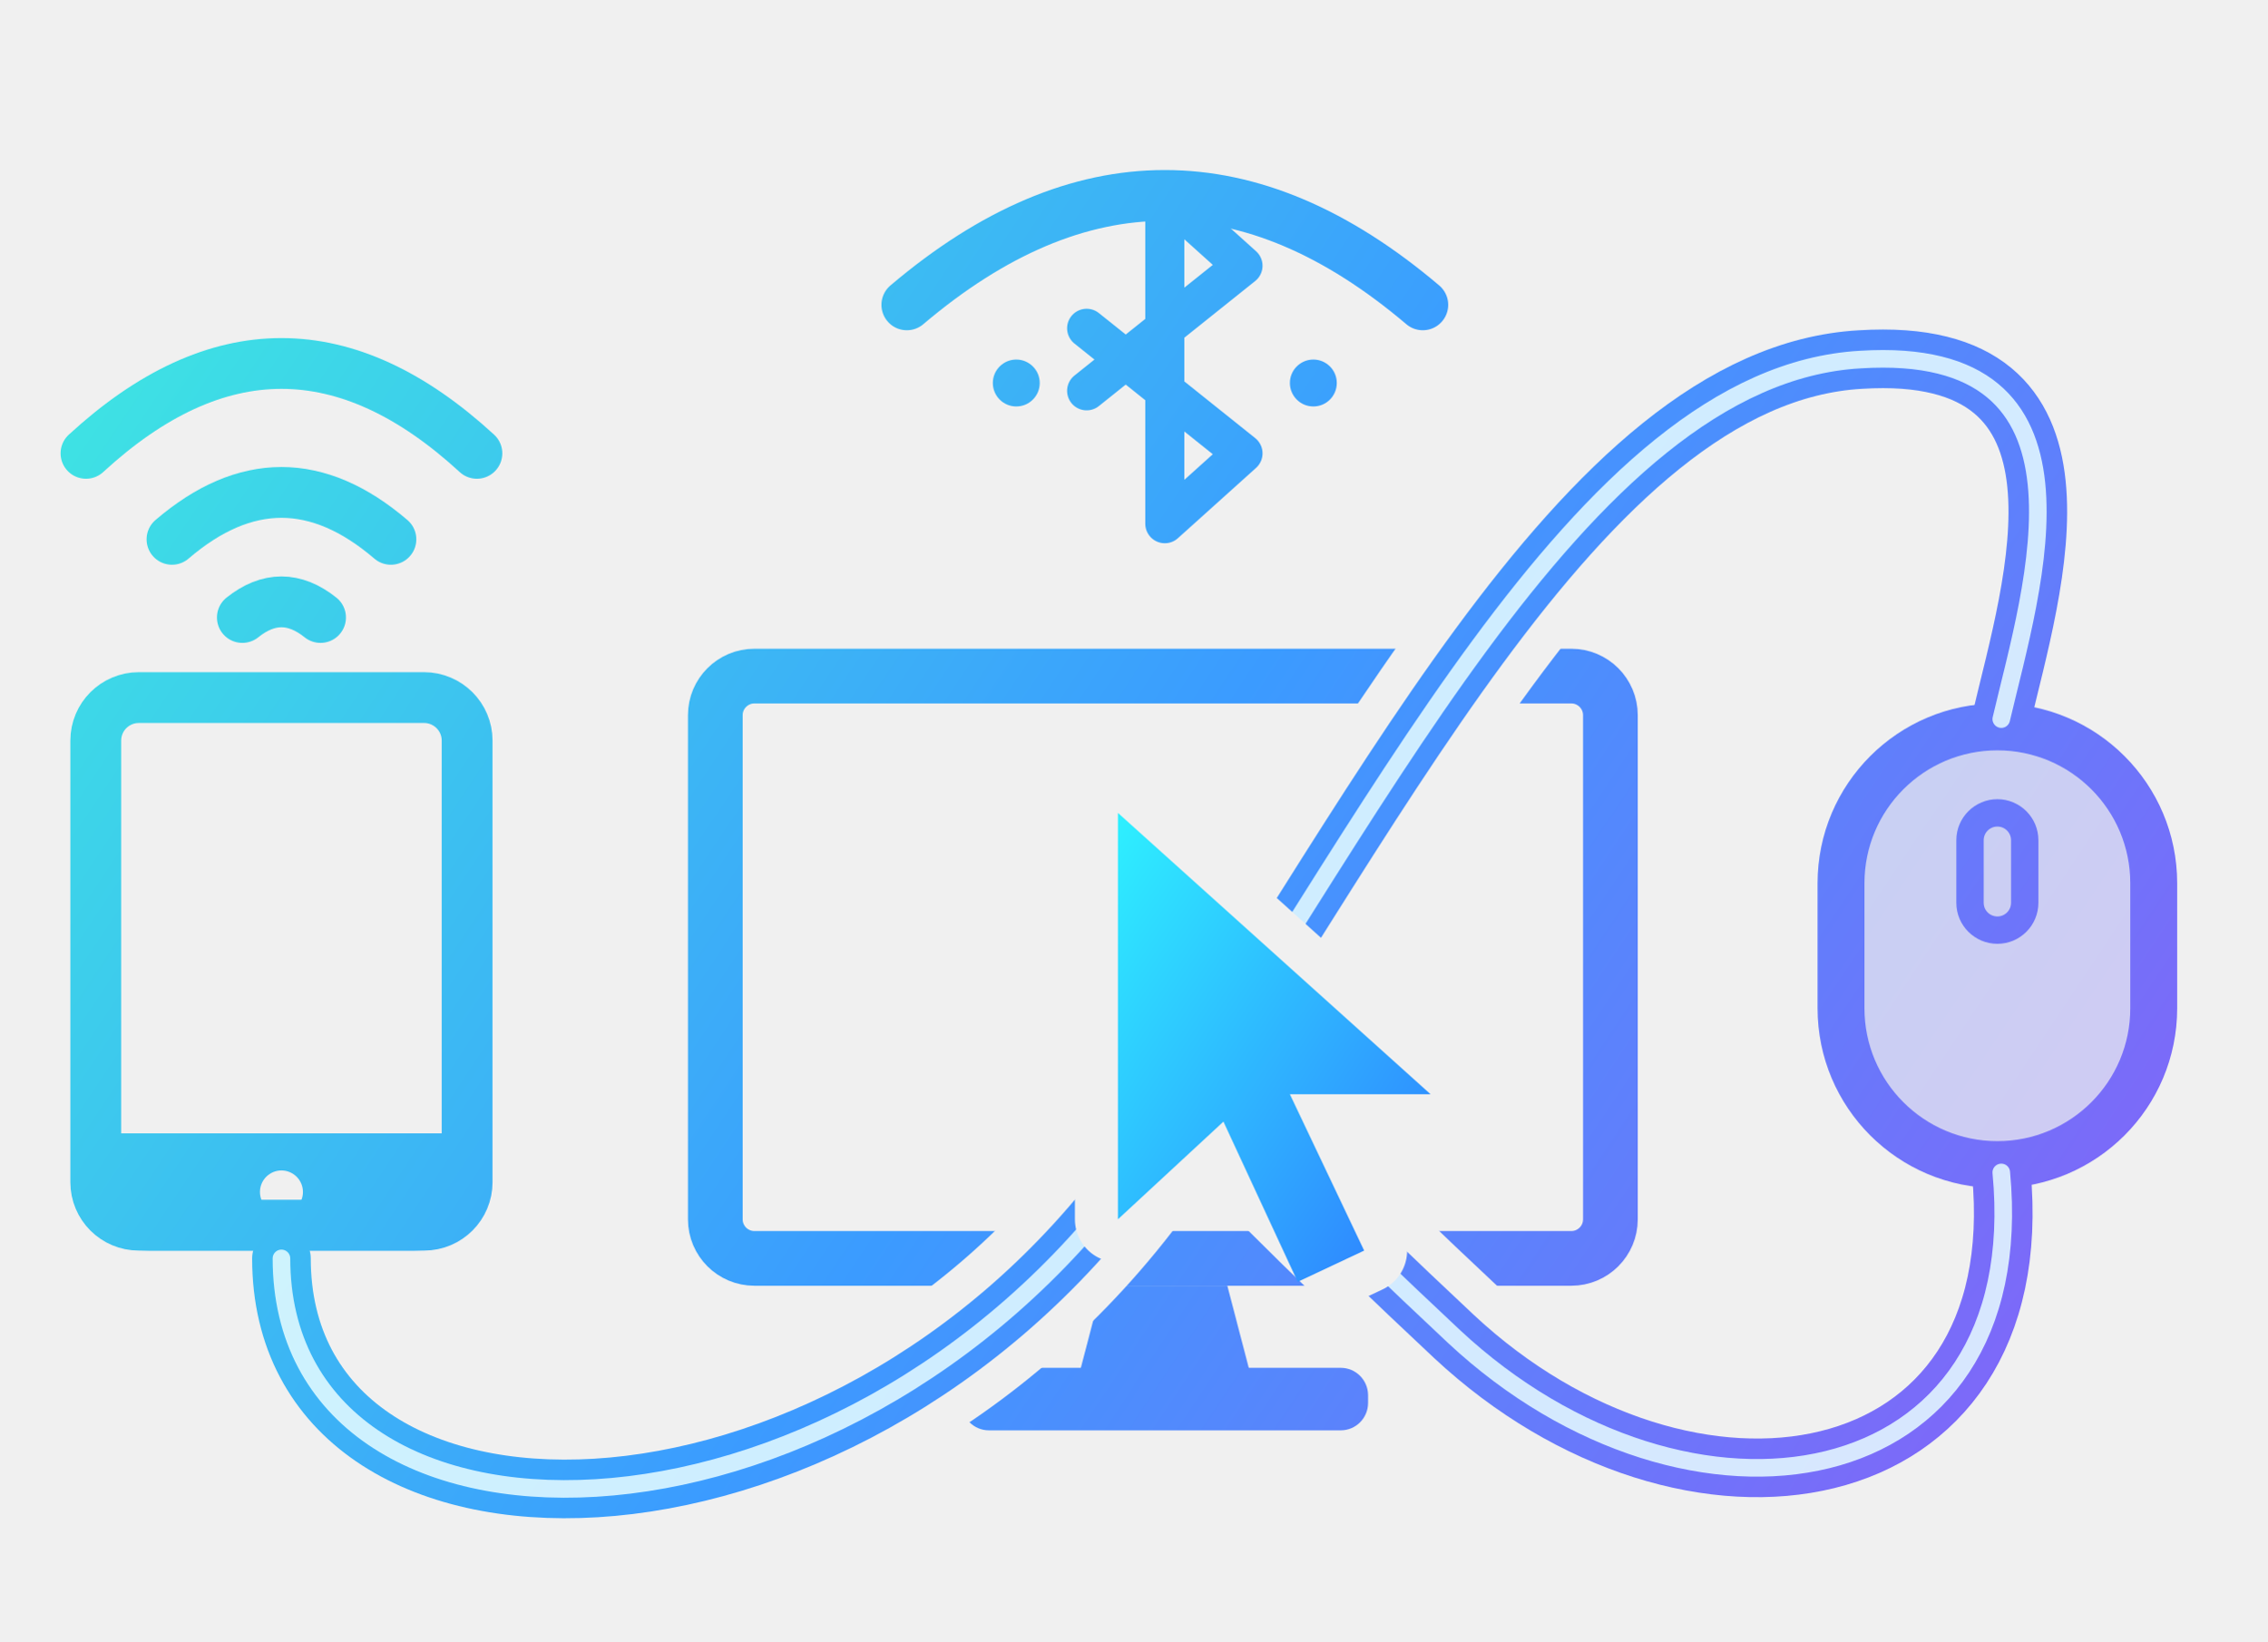
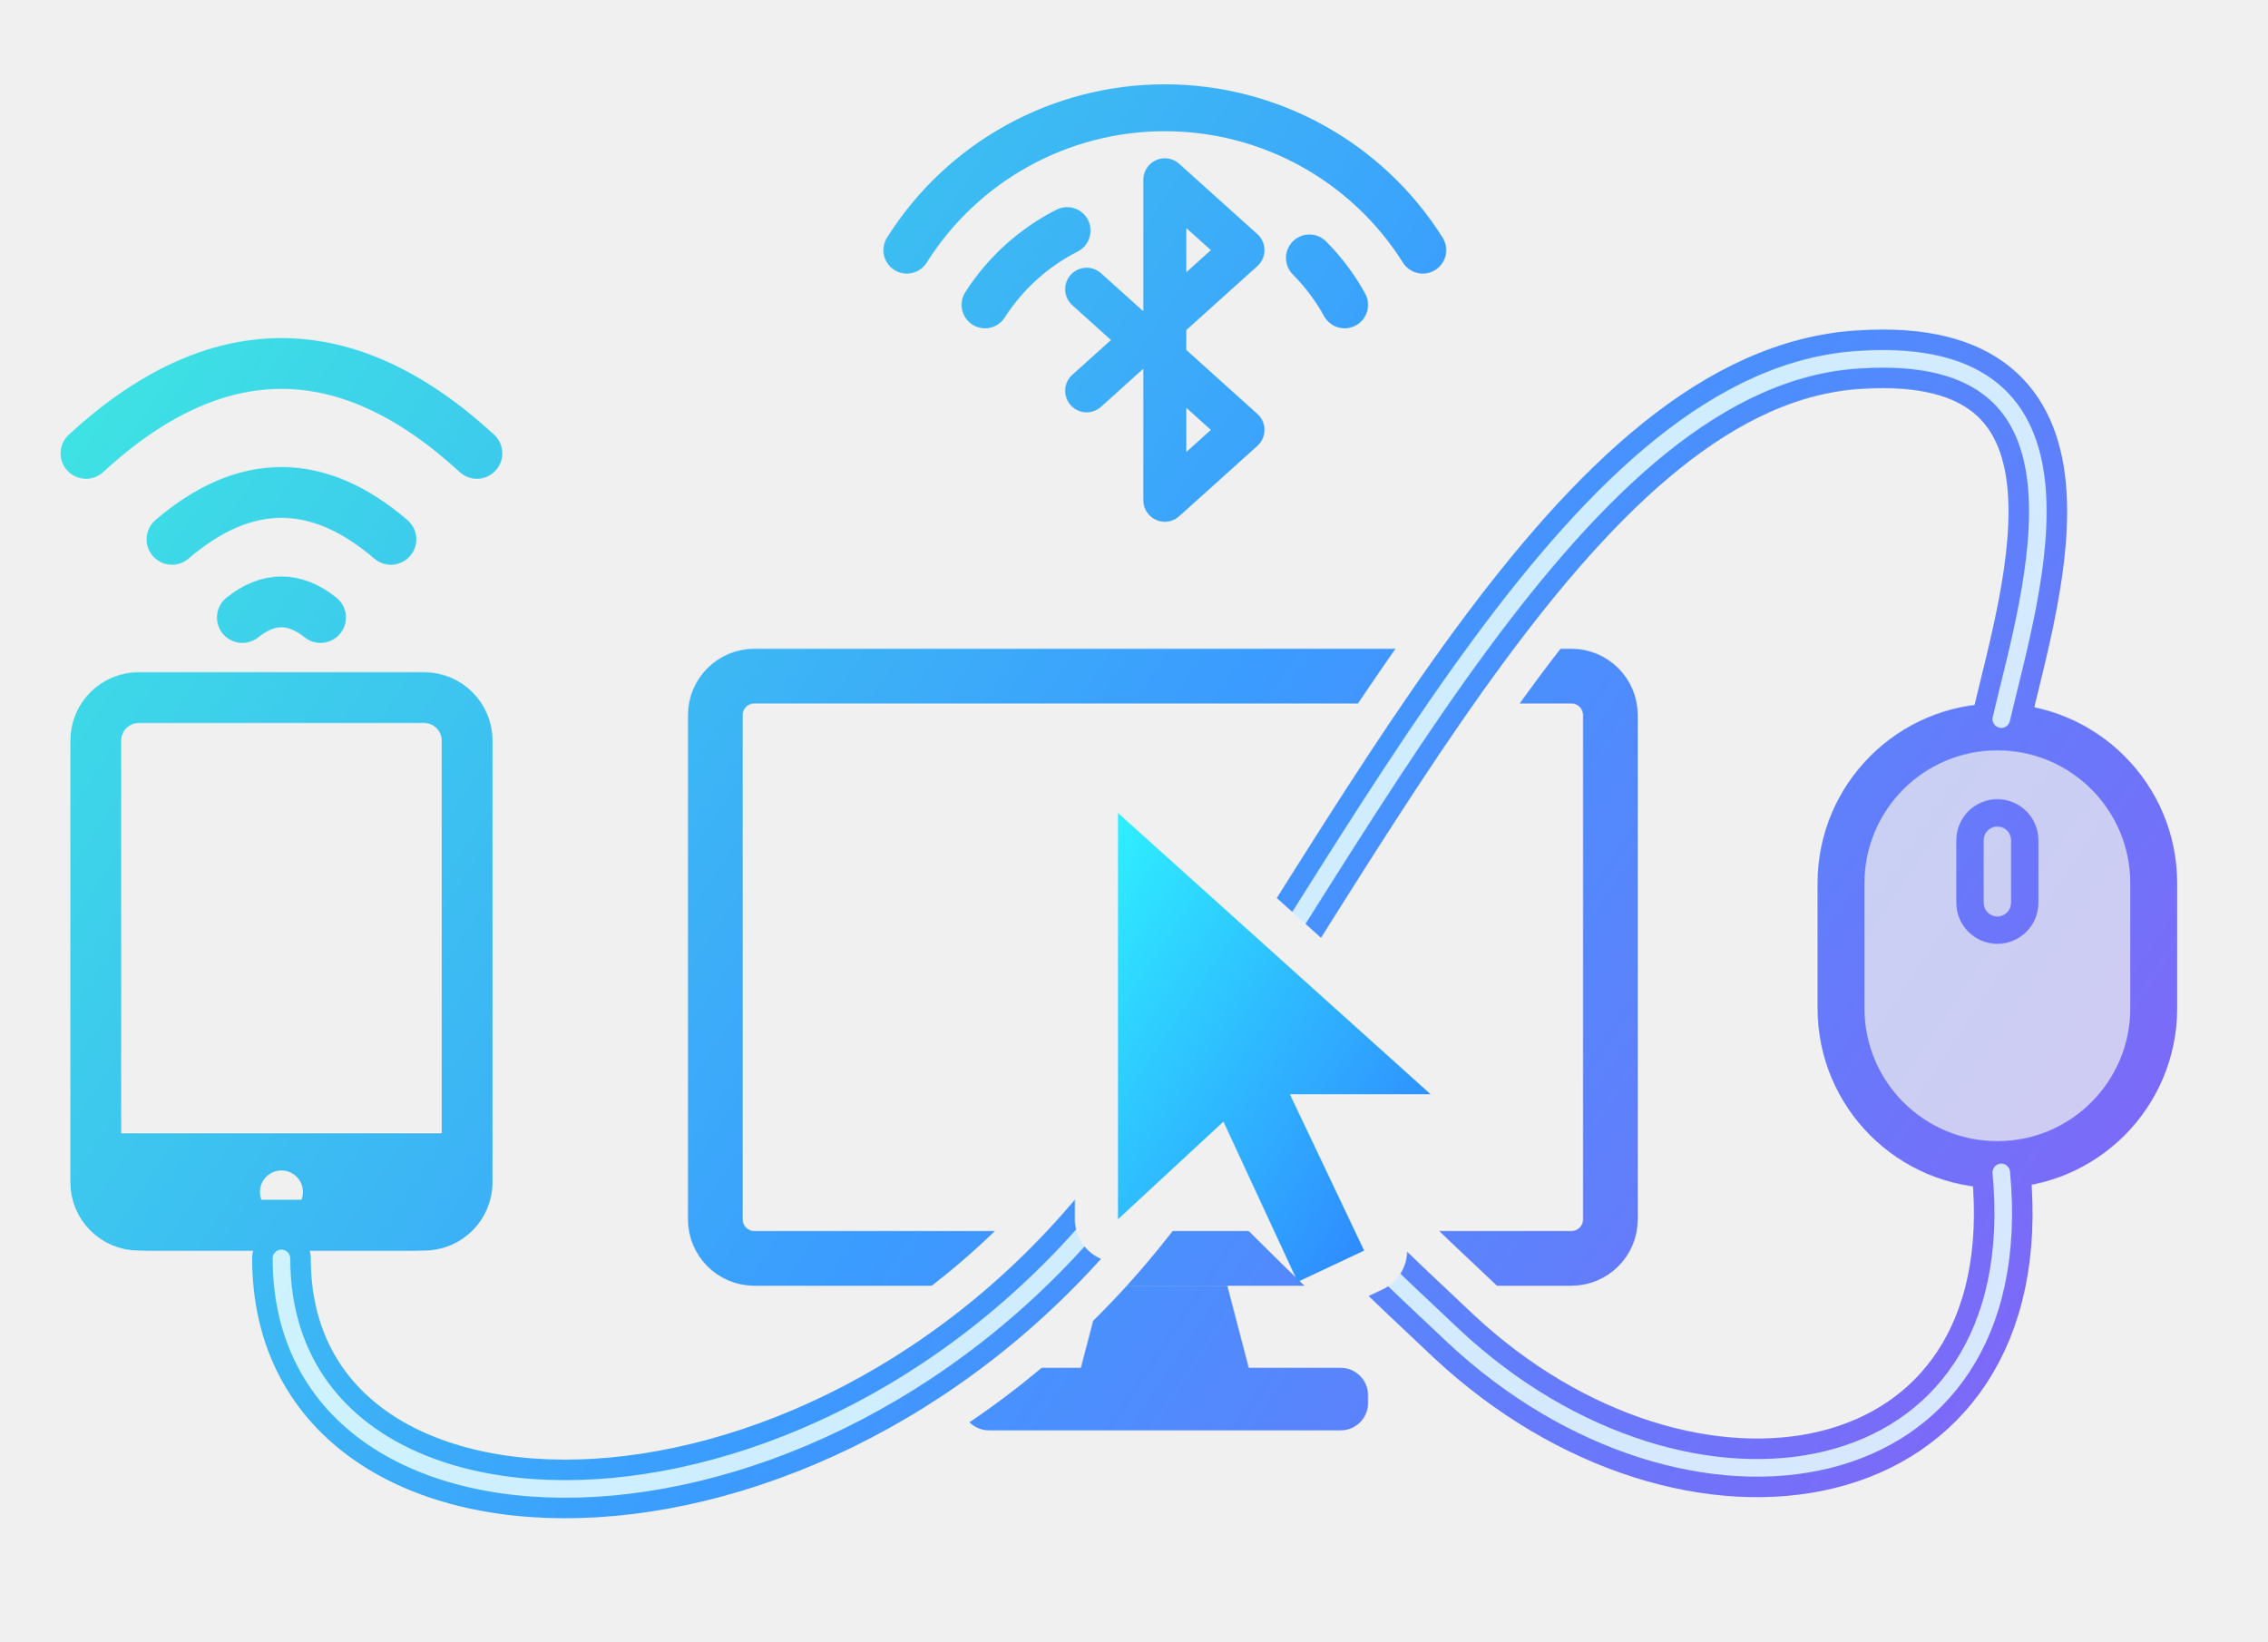
<svg xmlns="http://www.w3.org/2000/svg" viewBox="0 0 580 420" width="580" height="420">
  <defs>
    <linearGradient id="g" gradientUnits="userSpaceOnUse" x1="20" y1="40" x2="560" y2="400">
      <stop offset="0" stop-color="#3EEBE0" />
      <stop offset="0.5" stop-color="#3B9BFF" />
      <stop offset="1" stop-color="#8E5CF7" />
    </linearGradient>
    <linearGradient id="cursor" x1="0" y1="0" x2="1" y2="1">
      <stop offset="0" stop-color="#2EF0FF" />
      <stop offset="1" stop-color="#2F7BFF" />
    </linearGradient>
    <path id="cableA" d="M72 322C72 404 214 404 290 300C350 214 404 96 476 92C540 88 520 150 512 184" />
    <path id="cableB" d="M512 300C520 384 432 398 372 342C340 312 318 290 300 270" />
+     <path id="rune" d="M278 74L318 110L298 128V46L318 64L278 100" />
    <path id="arrow" d="M0 0V104L27 79L46 120L63 112L44 72L80 72Z" transform="translate(286 208)" />
    <mask id="monitorMask" maskUnits="userSpaceOnUse" x="0" y="0" width="580" height="420">
      <rect x="0" y="0" width="580" height="420" fill="#fff" />
      <use href="#cableA" fill="none" stroke="#000" stroke-width="34" />
      <use href="#cableB" fill="none" stroke="#000" stroke-width="34" />
    </mask>
    <mask id="cableMask" maskUnits="userSpaceOnUse" x="0" y="0" width="580" height="420">
      <rect x="0" y="0" width="580" height="420" fill="#fff" />
      <use href="#arrow" fill="#000" stroke="#000" stroke-width="22" stroke-linejoin="round" />
    </mask>
  </defs>
  <g fill="none" stroke="url(#g)" stroke-width="13" stroke-linejoin="round">
    <rect x="24.5" y="178.5" width="95" height="135" rx="11" />
  </g>
  <path d="M24 290H120V306Q120 320 106 320H38Q24 320 24 306ZM66.5 305a5.5 5.5 0 1 0 11 0a5.5 5.5 0 1 0-11 0Z" fill="url(#g)" fill-rule="evenodd" />
  <g fill="none" stroke="url(#g)" stroke-width="13" stroke-linecap="round">
    <path d="M22 116Q72 70 122 116" />
    <path d="M44 138Q72 114 100 138" />
    <path d="M62 158Q72 150 82 158" />
  </g>
  <g mask="url(#monitorMask)">
    <rect x="183" y="173" width="229" height="149" rx="10" fill="none" stroke="url(#g)" stroke-width="14" />
    <path d="M282 329H314L320 352H276Z" fill="url(#g)" />
    <rect x="246" y="350" width="104" height="16" rx="7" fill="url(#g)" />
  </g>
-   <g fill="none" stroke="url(#g)" stroke-linecap="round" stroke-linejoin="round">
-     <path d="M232 78Q298 22 364 78" stroke-width="13" />
-     <path d="M278 84L318 116L298 134V50L318 68L278 100" stroke-width="10" />
+   <g fill="none" stroke="url(#g)" stroke-width="12" stroke-linecap="round">
+     <path d="M232 64A78 78 0 0 1 364 64" />
+     <path d="M252 78A54 54 0 0 1 273 59" />
+     <path d="M335 66A54 54 0 0 1 344 78" />
  </g>
-   <circle cx="260" cy="98" r="6" fill="url(#g)" />
-   <circle cx="336" cy="98" r="6" fill="url(#g)" />
+   <use href="#rune" fill="none" stroke="url(#g)" stroke-width="11" stroke-linecap="round" stroke-linejoin="round" />
  <rect x="471" y="186" width="80" height="112" rx="40" fill="url(#g)" fill-opacity="0.28" stroke="url(#g)" stroke-width="12" />
  <rect x="504" y="208" width="14" height="30" rx="7" fill="none" stroke="url(#g)" stroke-width="7" />
  <g mask="url(#cableMask)" fill="none" stroke-linecap="round">
    <use href="#cableA" stroke="url(#g)" stroke-width="15" />
    <use href="#cableB" stroke="url(#g)" stroke-width="15" />
    <use href="#cableA" stroke="#E8FDFF" stroke-opacity="0.85" stroke-width="4.5" />
    <use href="#cableB" stroke="#E8FDFF" stroke-opacity="0.85" stroke-width="4.5" />
  </g>
  <use href="#arrow" fill="url(#cursor)" />
</svg>
